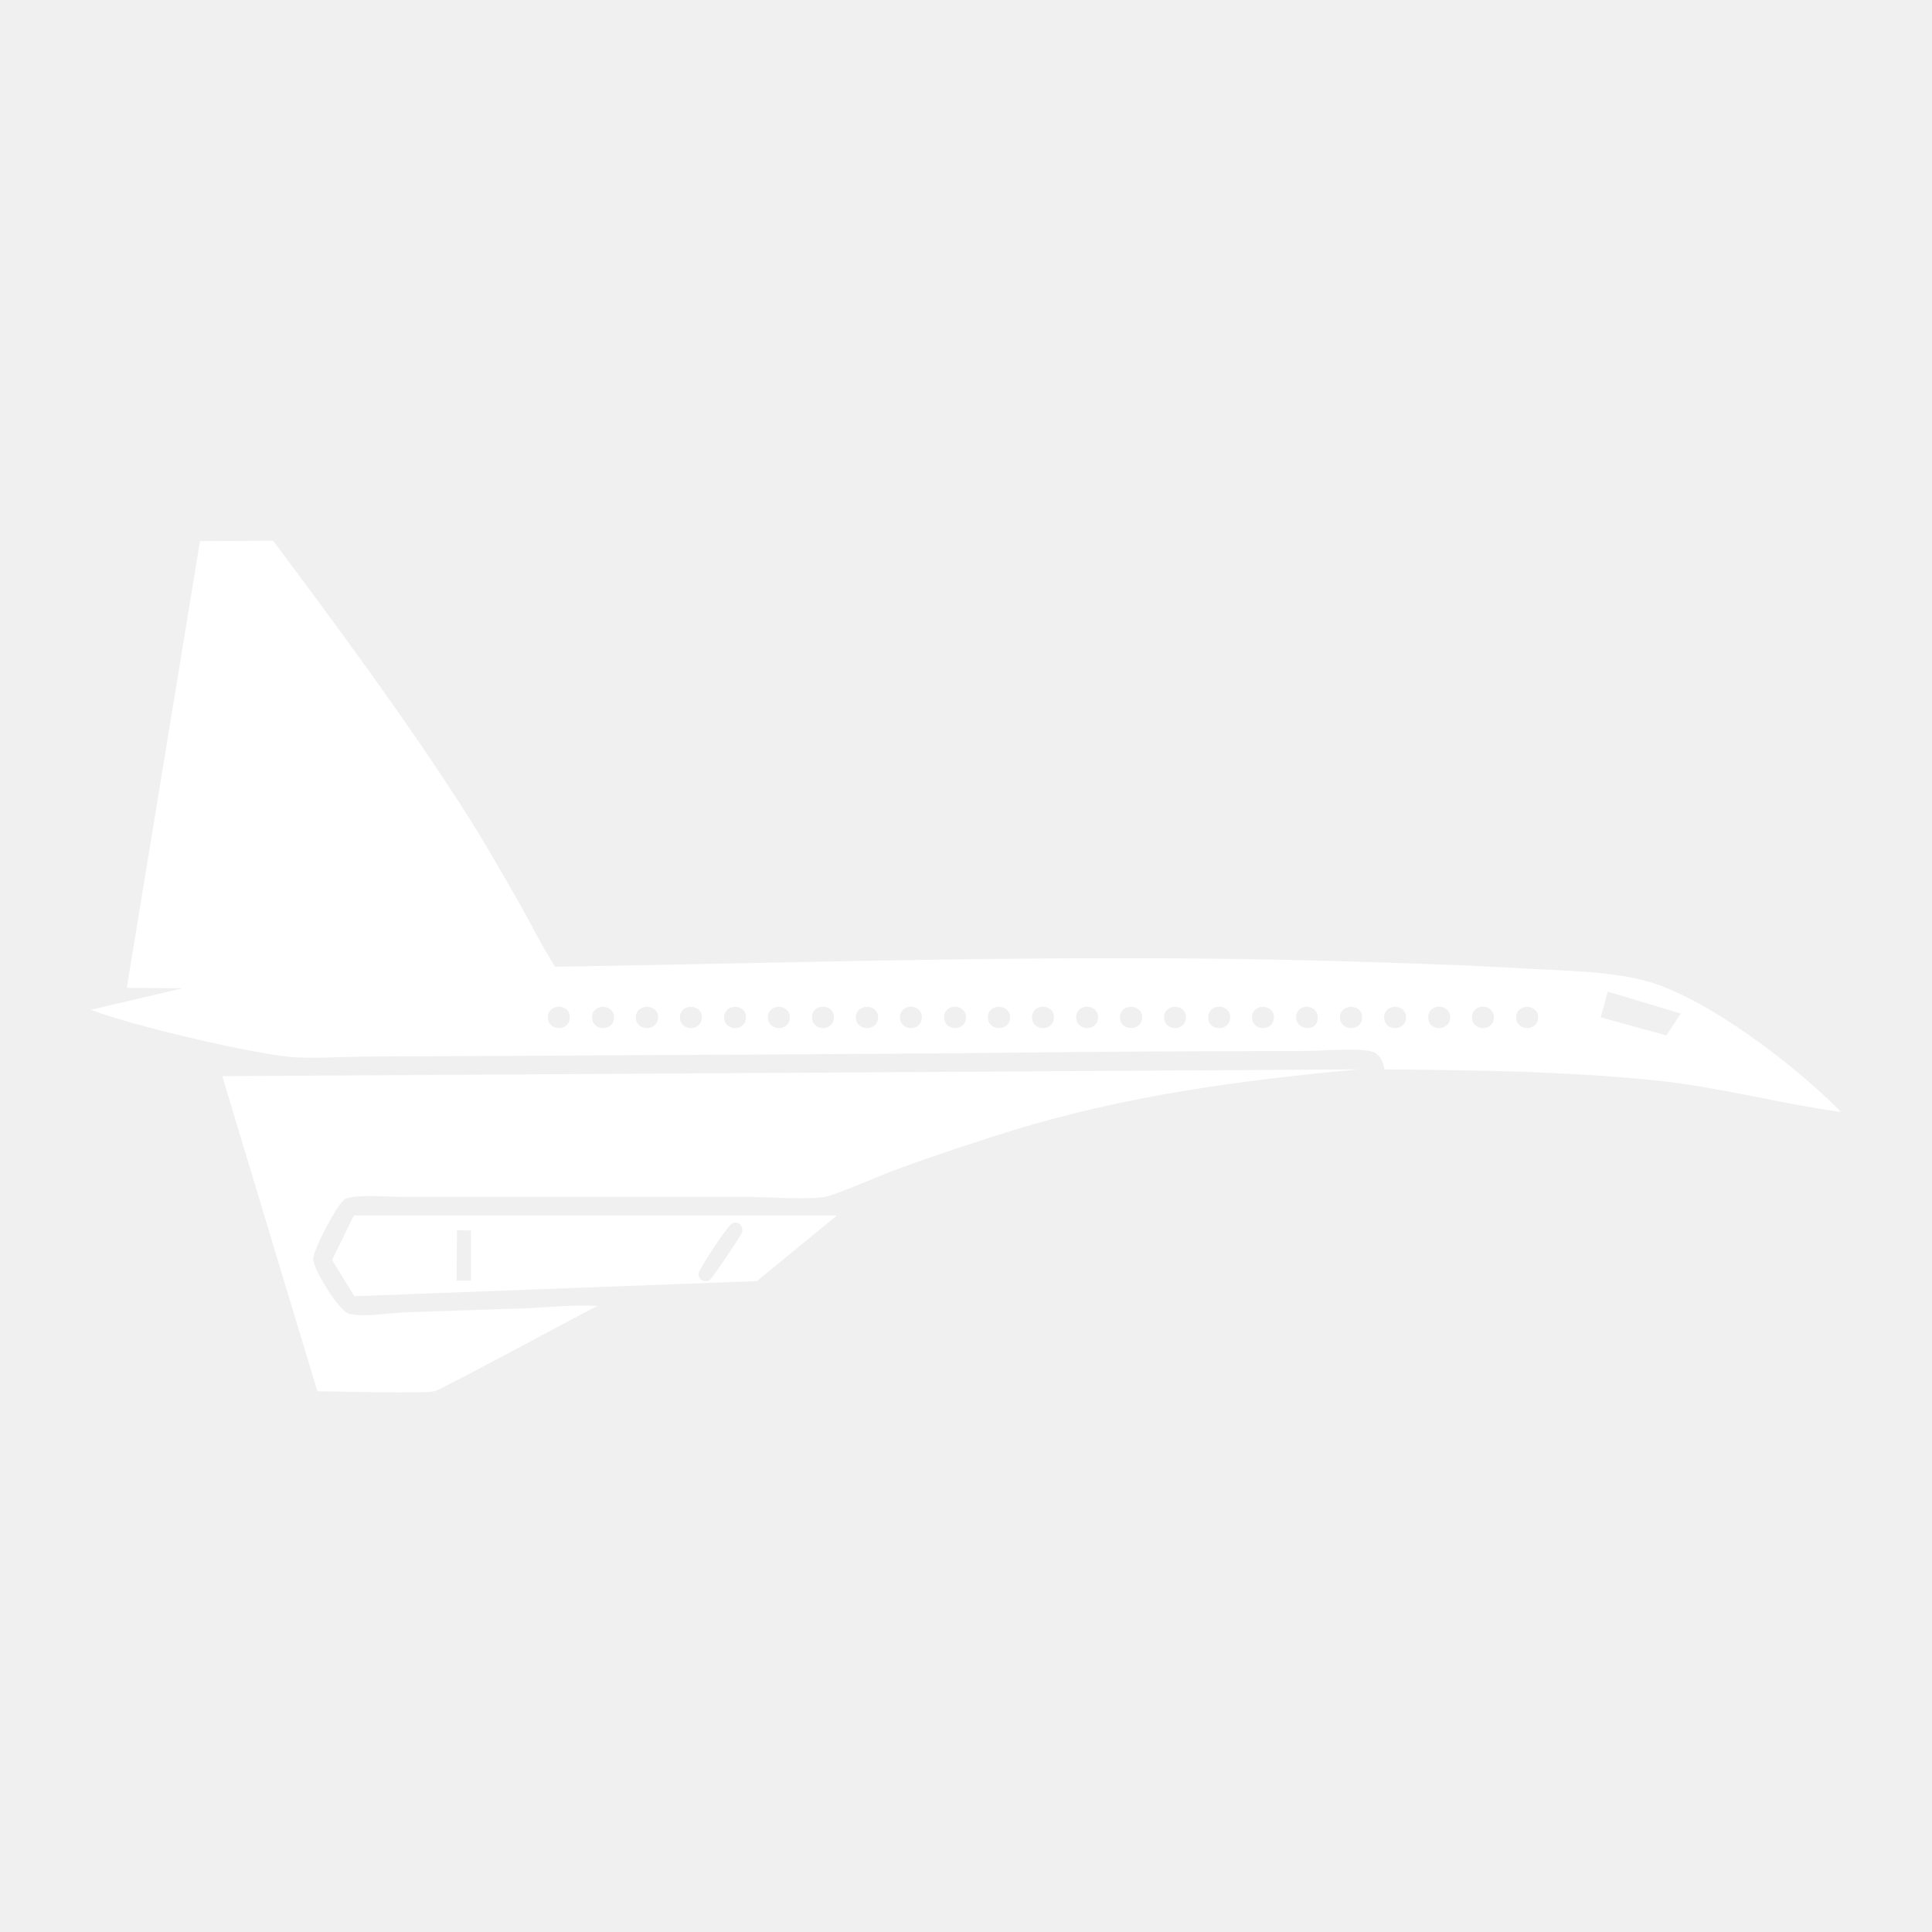
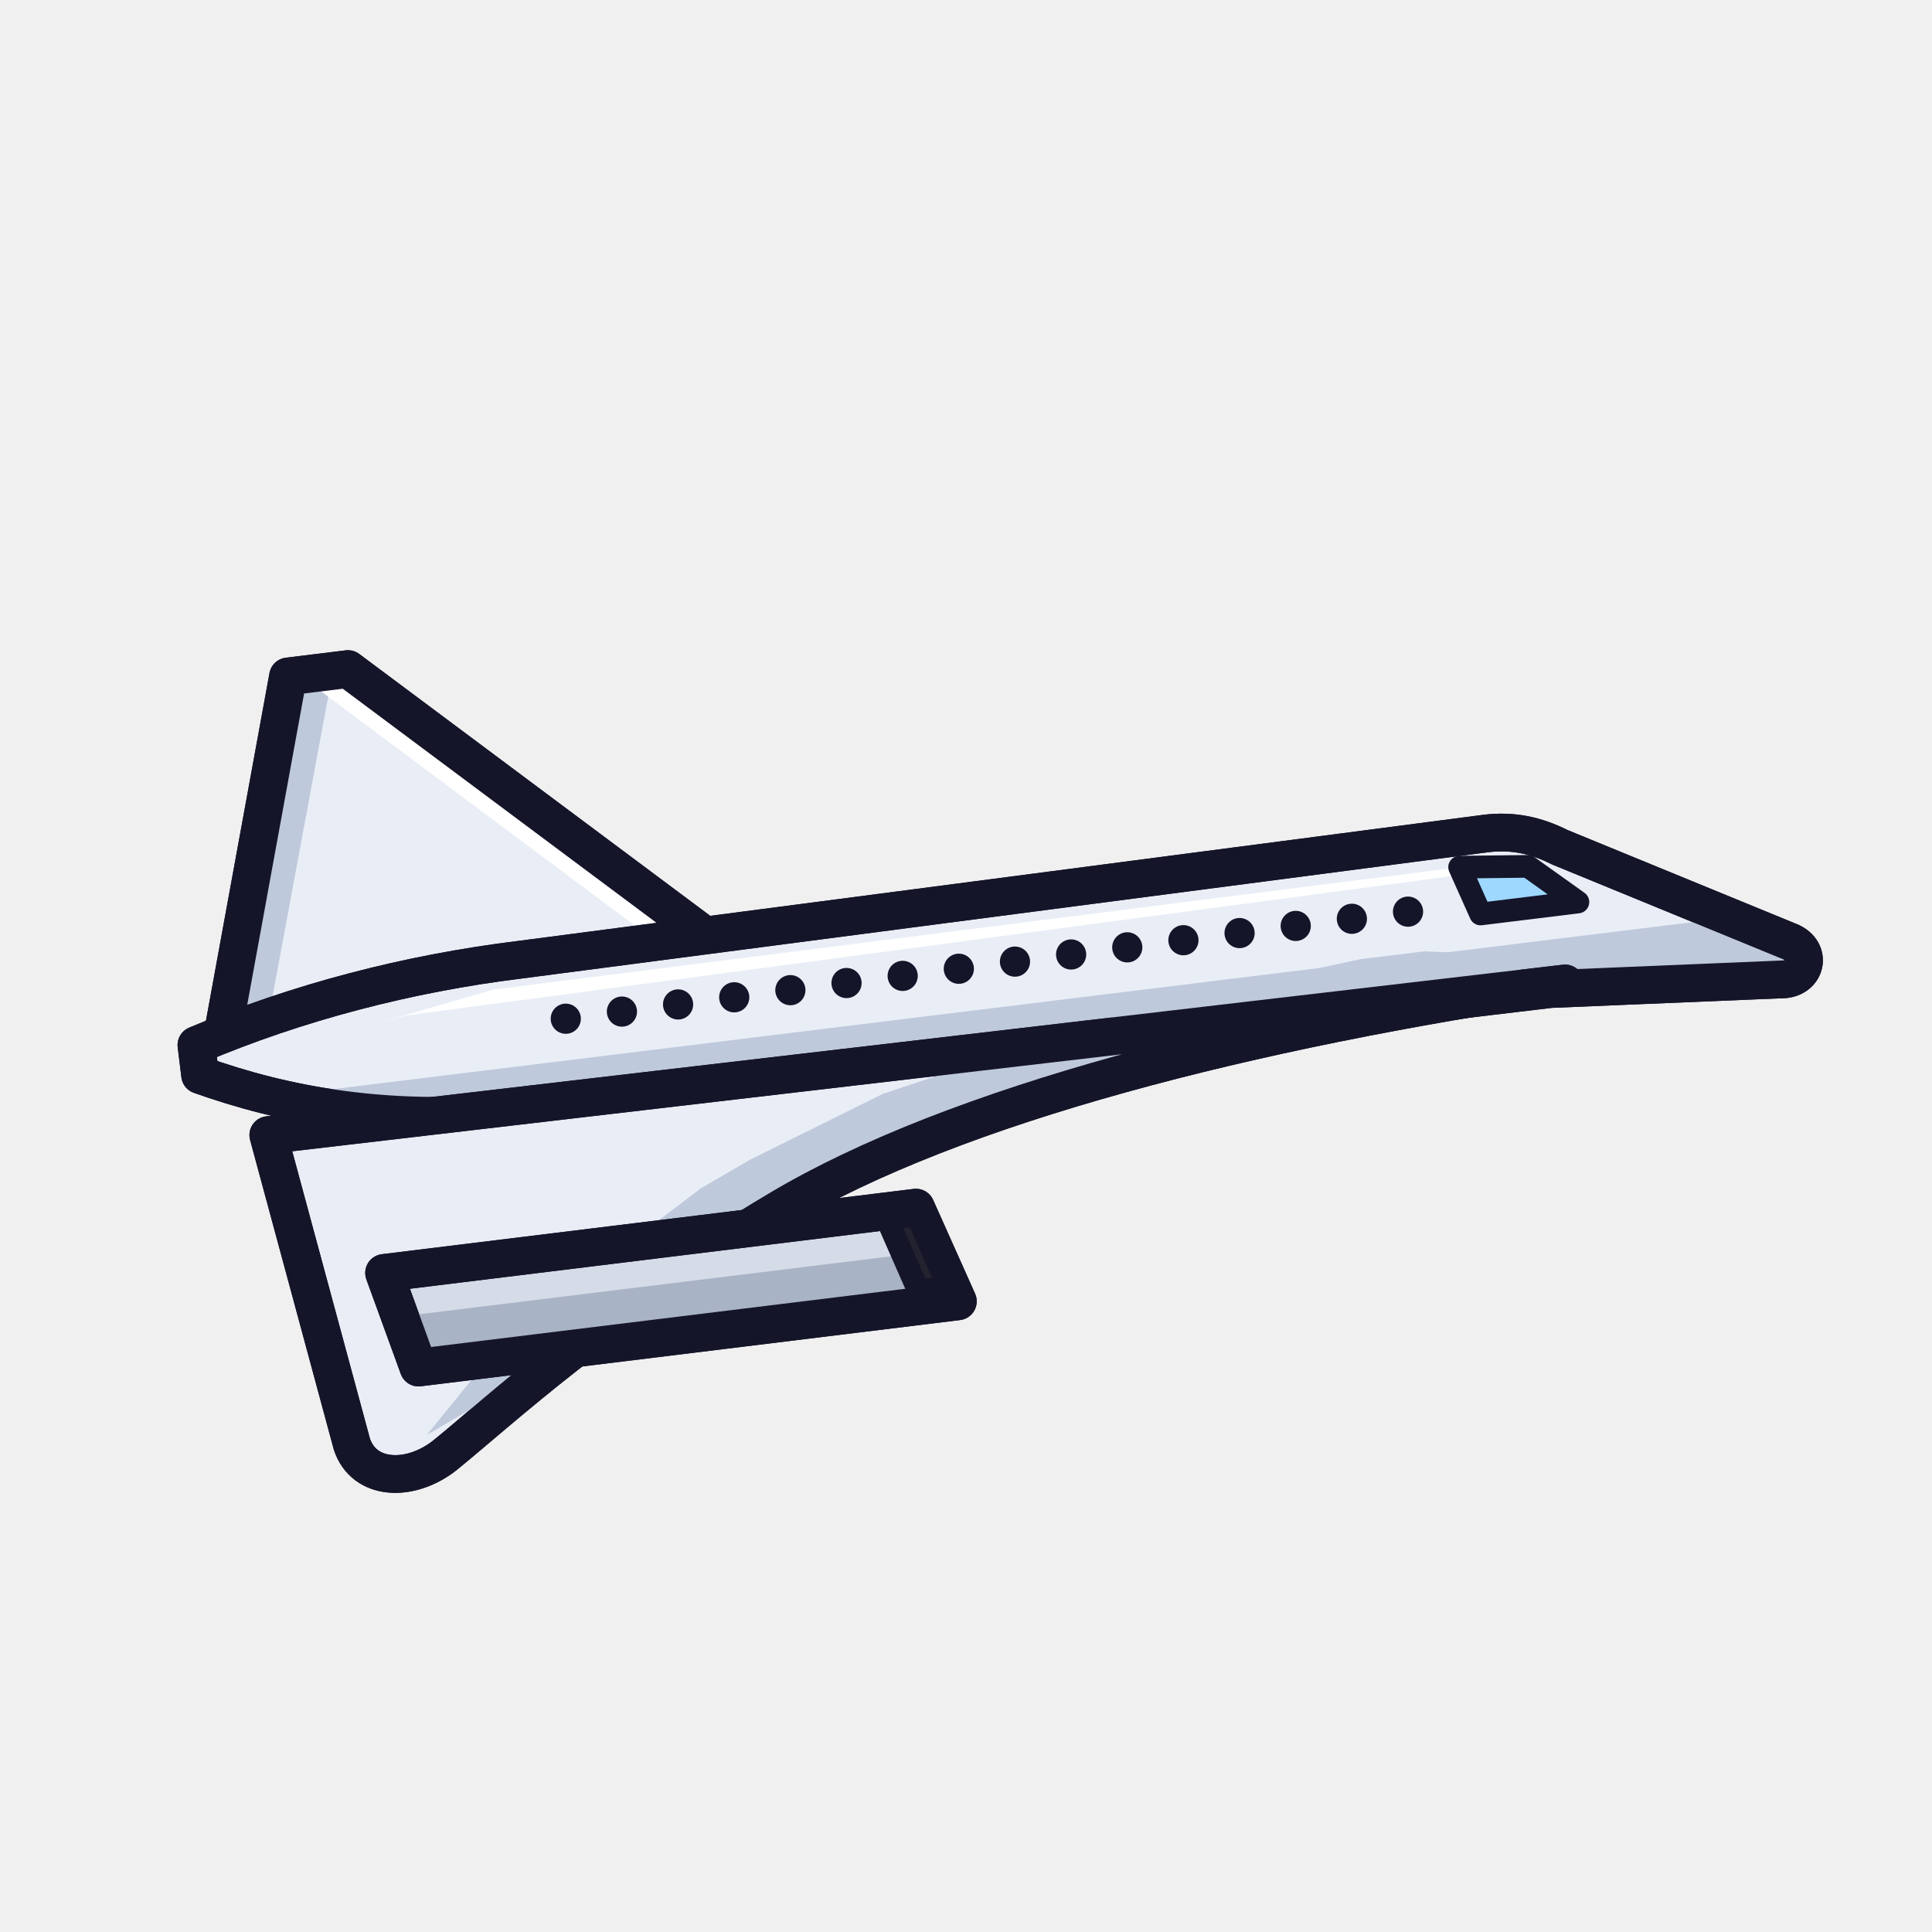
<svg xmlns="http://www.w3.org/2000/svg" viewBox="0 0 512 512">
-   <path fill="#fff" fill-rule="evenodd" d="M487.9 294.7c-15.9-2.2-31.6-6.4-47.5-8.2-24.3-2.6-49.1-2.9-73.5-3.1-.4-1.8-.8-3.3-2.5-4.4-2.5-1.5-14.1-.5-17.5-.5-21 .1-42 .1-63 .3-48.7.6-97.4.7-146 1l-41.5.2c-6.1.1-12.3.5-18.3.2-10.6-.7-43.9-8.6-54-12.6l24.3-5.7-14.8-.1 19.4-118.4 19.4-.1c17.3 23.2 34.4 46.3 50.1 70.6 5.6 8.7 10.8 17.9 16 27 2.8 5.1 5.5 10.4 8.6 15.3 69-1.1 138-3.5 207-1.5 16.9.5 33.7 1 50.5 2 10.4.6 20.9.6 31 3.1 16.4 4.2 40.5 22.8 52.3 34.9zM441.6 274.4l3.8-5.8-19.3-5.8-1.9 6.8zM145.2 269.6c0 3.8 5.8 3.8 5.8 0 0-3.8-5.8-3.7-5.8 0zM156.9 269.6c0 3.8 5.9 3.8 5.8 0 0-3.7-5.8-3.7-5.8 0zM168.5 269.6c0 3.8 5.9 3.8 5.9 0 0-3.7-5.9-3.7-5.9 0zM180.2 269.6c0 3.8 5.8 3.8 5.8 0 0-3.7-5.8-3.7-5.8 0zM191.9 269.6c0 3.8 5.8 3.8 5.8 0 0-3.7-5.8-3.7-5.8 0zM203.5 269.6c0 3.8 5.9 3.8 5.8 0 0-3.7-5.8-3.7-5.8 0zM215.2 269.6c0 3.8 5.8 3.8 5.8 0 0-3.7-5.8-3.8-5.8 0zM226.8 269.6c0 3.8 5.9 3.8 5.9 0 0-3.7-5.8-3.7-5.9 0zM238.5 269.6c0 3.8 5.8 3.8 5.8 0 0-3.8-5.8-3.7-5.8 0zM250.2 269.6c0 3.8 5.8 3.8 5.8 0-.1-3.7-5.8-3.8-5.8 0zM261.8 269.6c0 3.8 5.9 3.8 5.9 0-.1-3.7-5.9-3.7-5.9 0zM273.5 269.6c0 3.8 5.8 3.8 5.8 0 0-3.8-5.8-3.7-5.8 0zM285.2 269.6c0 3.8 5.8 3.8 5.8 0 0-3.7-5.8-3.8-5.8 0zM296.8 269.6c0 3.8 5.9 3.8 5.9 0-.1-3.7-5.9-3.7-5.9 0zM308.5 269.6c0 3.8 5.8 3.8 5.8 0 0-3.7-5.8-3.7-5.8 0zM320.2 269.6c-.1 3.8 5.8 3.8 5.8 0 0-3.7-5.8-3.8-5.8 0zM331.8 269.6c0 3.8 5.8 3.8 5.8 0 0-3.7-5.8-3.7-5.8 0zM343.5 269.6c0 3.4 5.4 4 5.7.5 .5-4.1-5.7-4.5-5.7-.5zM355.1 269.6c0 3.8 5.9 3.8 5.9 0 0-3.7-5.9-3.7-5.9 0zM366.8 269.6c0 3.8 5.8 3.8 5.8 0 0-3.7-5.8-3.7-5.8 0zM378.5 269.6c-.1 3.8 5.8 3.8 5.8 0 0-3.7-5.8-3.8-5.8 0zM390.1 269.6c0 3.8 5.8 3.8 5.8 0 0-3.7-5.8-3.8-5.8 0zM401.8 269.6c0 3.8 5.8 3.8 5.8 0 0-3.7-5.8-3.7-5.8 0zM84.1 368.7l-25.2-83.5 301.2-1.8c-30.9 2.8-61.9 7-91.5 16.1-10.3 3.2-20.6 6.6-30.7 10.3-3.7 1.3-16.7 7-19.3 7.4-5 .8-14.7 0-20.2 0h-52.5-39c-3.3 0-13.1-.8-15.5.6-2 1.1-8.4 13.5-8.4 15.8 0 2.8 6.9 14 9.6 14.6 4.5.9 10-.2 14.5-.4l32-1.1c6.4-.2 13-1 19.2-.6-5.6 2.8-41.3 22.2-43.2 22.6-3.4.7-25.6 0-31 0zM93.9 343.5l-5.9-9.6 5.8-11.8h128l-21.2 17.4zM185.1 337.6c0 .7.4 1.4 1 1.7 .6.3 1.5.3 2-.1 .7-.5 8.5-12 8.6-12.8 .1-.7-.2-1.7-.8-2.1-.6-.4-1.4-.4-2 0-1.2.7-8.8 12.2-8.8 13.3zM124.8 339.4v-13.3l-3.7-.1-.1 13.4z" />
+   <g stroke="#15152A" stroke-width="10" stroke-linejoin="round" stroke-linecap="round">
+     <g transform="translate(0 8) rotate(-7 256 256)">
+       <path fill="#E9EEF6" d="M58 246 L88 150 L104 150 L196 238 Z" />
+       <path fill="#BFC9DC" stroke="none" d="M70 245 L58 246 L88 150 L100 150 Z" />
+       <path fill="#FFFFFF" stroke="none" d="M184 239 L91 150 L104 150 L196 238 Z" />
+       <path fill="none" d="M58 246 L88 150 L104 150 L196 238 Z" />
+       <path fill="#E9EEF6" d="M52 244 C80 236 110 232 140 232 L398 230 C405 230 411 232 417 236 L474 268 C480 271 478 278 472 278 L410 273 L140 272 C100 272 72 262 52 252 Z" />
+       <path fill="#FFFFFF" stroke="none" d="M101 244 L132 239 L398 238 L406 240 L411 243 L402 240 L398 240 L108 243 Z" />
+       <path fill="#BFC9DC" stroke="none" d="M460 260 L474 268 L477 272 L477 276 L472 278 L410 273 L131 272 L114 271 L92 267 L70 260 Z" />
+       <path fill="none" d="M52 244 C80 236 110 232 140 232 L398 230 C405 230 411 232 417 236 L474 268 C480 271 478 278 472 278 L410 273 L140 272 C100 272 72 262 52 252 Z" />
+       <path fill="none" stroke-width="8" stroke-dasharray="0 15" d="M150 249 L384 248" />
+       <path fill="#9ED8FF" stroke-width="6" d="M390 238 L408 240 L420 251 L394 251 Z" />
+       <path fill="#E9EEF6" d="M414 272 C330 274 250 284 200 306 C150 328 120 350 104 360 C94 366 82 364 80 354 L68 270 Z" />
+       <path fill="#BFC9DC" stroke="none" d="M414 265 L396 268 L391 270 L379 272 L373 274 L362 274 L302 280 L282 284 L277 284 L244 291 L223 297 L204 304 L153 329 L135 340 L130 341 L100 354 L127 328 L151 313 L168 305 L180 298 L194 292 L231 279 L295 266 L300 266 L316 263 L361 259 L378 259 Z" />
+       <path fill="#FFFFFF" stroke="none" d="" />
+       <path fill="none" d="M414 272 C330 274 250 284 200 306 C150 328 120 350 104 360 C94 366 82 364 80 354 L68 270 Z" />
+       <path fill="#D5DCE8" d="M236 310 L244 336 L100 336 L94 310 Z" />
+       <path fill="#A9B3C6" stroke="none" d="M240 322 L244 336 L100 336 L97 322 Z" />
+       <path fill="none" d="M236 310 L244 336 L100 336 L94 310 Z" />
+       <path fill="#23232F" stroke-width="6" d="M228 312 L236 312 L242 332 L234 332 Z" />
+     </g>
+   </g>
</svg>
